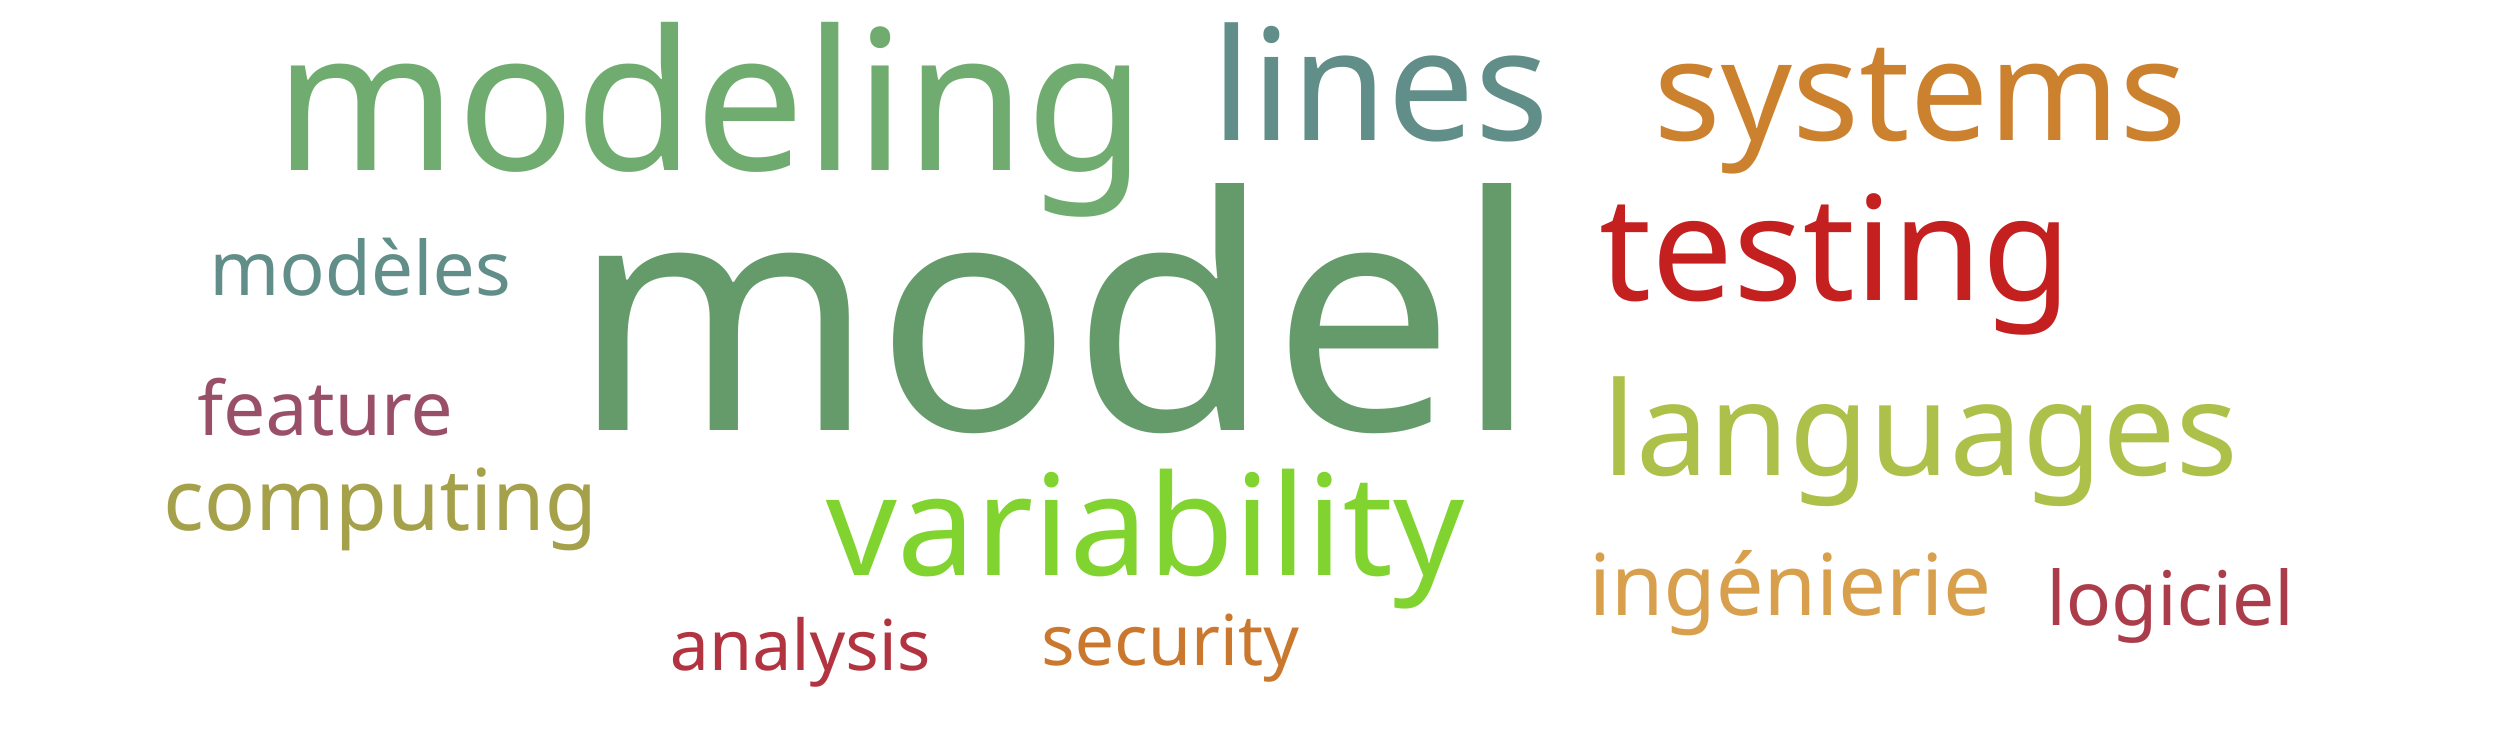
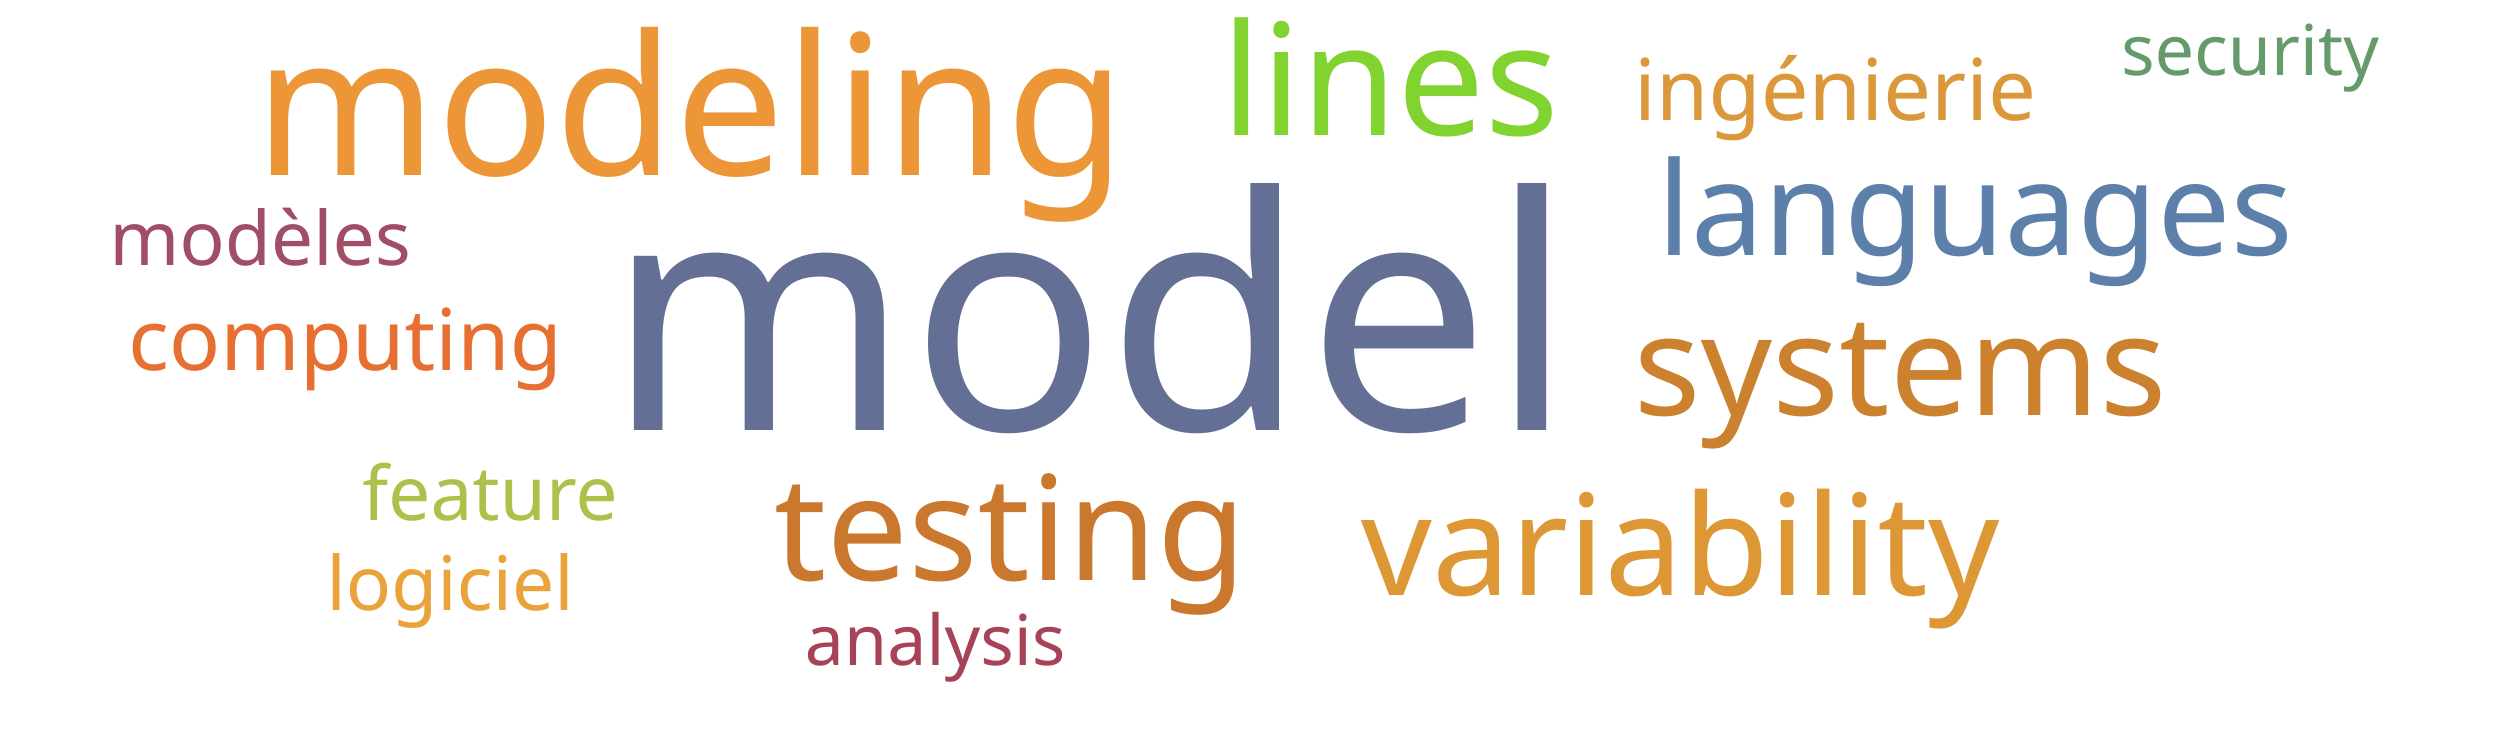
<svg xmlns="http://www.w3.org/2000/svg" width="500" height="150">
  <g transform="translate(250, 75)">
-     <text text-anchor="middle" style="font-family: Impact; font-size: 65px; fill: #659b6b" transform="translate(-39,11)rotate(0)">model</text>
-     <text text-anchor="middle" style="font-family: Impact; font-size: 39px; fill: #70ac6f" transform="translate(-108,-41)rotate(0)">modeling</text>
-     <text text-anchor="middle" style="font-family: Impact; font-size: 31px; fill: #618e88" transform="translate(26,-47)rotate(0)">lines</text>
-     <text text-anchor="middle" style="font-family: Impact; font-size: 29px; fill: #c42020" transform="translate(117,-15)rotate(0)">testing</text>
-     <text text-anchor="middle" style="font-family: Impact; font-size: 28px; fill: #81d32f" transform="translate(-21,40)rotate(0)">variability</text>
-     <text text-anchor="middle" style="font-family: Impact; font-size: 28px; fill: #cc812f" transform="translate(134,-47)rotate(0)">systems</text>
-     <text text-anchor="middle" style="font-family: Impact; font-size: 26px; fill: #adc14a" transform="translate(134,20)rotate(0)">languages</text>
-     <text text-anchor="middle" style="font-family: Impact; font-size: 17px; fill: #a5a14a" transform="translate(-174,31)rotate(0)">computing</text>
-     <text text-anchor="middle" style="font-family: Impact; font-size: 17px; fill: #d8a04c" transform="translate(108,48)rotate(0)">ingénierie</text>
-     <text text-anchor="middle" style="font-family: Impact; font-size: 15px; fill: #9a4f69" transform="translate(-185,12)rotate(0)">feature</text>
-     <text text-anchor="middle" style="font-family: Impact; font-size: 15px; fill: #618e88" transform="translate(-178,-16)rotate(0)">modèles</text>
-     <text text-anchor="middle" style="font-family: Impact; font-size: 15px; fill: #ab3d4b" transform="translate(184,50)rotate(0)">logiciel</text>
-     <text text-anchor="middle" style="font-family: Impact; font-size: 14px; fill: #cb782f" transform="translate(-16,58)rotate(0)">security</text>
-     <text text-anchor="middle" style="font-family: Impact; font-size: 14px; fill: #b23440" transform="translate(-90,59)rotate(0)">analysis</text>
+     <text text-anchor="middle" style="font-family: Impact; font-size: 65px; fill: #636f94" transform="translate(-32,11)rotate(0)">model</text>
+     <text text-anchor="middle" style="font-family: Impact; font-size: 39px; fill: #ec9637" transform="translate(-112,-40)rotate(0)">modeling</text>
+     <text text-anchor="middle" style="font-family: Impact; font-size: 31px; fill: #81d32f" transform="translate(28,-48)rotate(0)">lines</text>
+     <text text-anchor="middle" style="font-family: Impact; font-size: 29px; fill: #cb782f" transform="translate(-48,41)rotate(0)">testing</text>
+     <text text-anchor="middle" style="font-family: Impact; font-size: 28px; fill: #dd9735" transform="translate(86,44)rotate(0)">variability</text>
+     <text text-anchor="middle" style="font-family: Impact; font-size: 28px; fill: #cc812f" transform="translate(130,8)rotate(0)">systems</text>
+     <text text-anchor="middle" style="font-family: Impact; font-size: 26px; fill: #5c80aa" transform="translate(145,-24)rotate(0)">languages</text>
+     <text text-anchor="middle" style="font-family: Impact; font-size: 17px; fill: #e76f31" transform="translate(-181,-1)rotate(0)">computing</text>
+     <text text-anchor="middle" style="font-family: Impact; font-size: 17px; fill: #da983a" transform="translate(117,-51)rotate(0)">ingénierie</text>
+     <text text-anchor="middle" style="font-family: Impact; font-size: 15px; fill: #adc14a" transform="translate(-152,29)rotate(0)">feature</text>
+     <text text-anchor="middle" style="font-family: Impact; font-size: 15px; fill: #9f4e66" transform="translate(-198,-22)rotate(0)">modèles</text>
+     <text text-anchor="middle" style="font-family: Impact; font-size: 15px; fill: #eaa23b" transform="translate(-160,47)rotate(0)">logiciel</text>
+     <text text-anchor="middle" style="font-family: Impact; font-size: 14px; fill: #659b6b" transform="translate(200,-60)rotate(0)">security</text>
+     <text text-anchor="middle" style="font-family: Impact; font-size: 14px; fill: #a74356" transform="translate(-63,58)rotate(0)">analysis</text>
  </g>
</svg>
